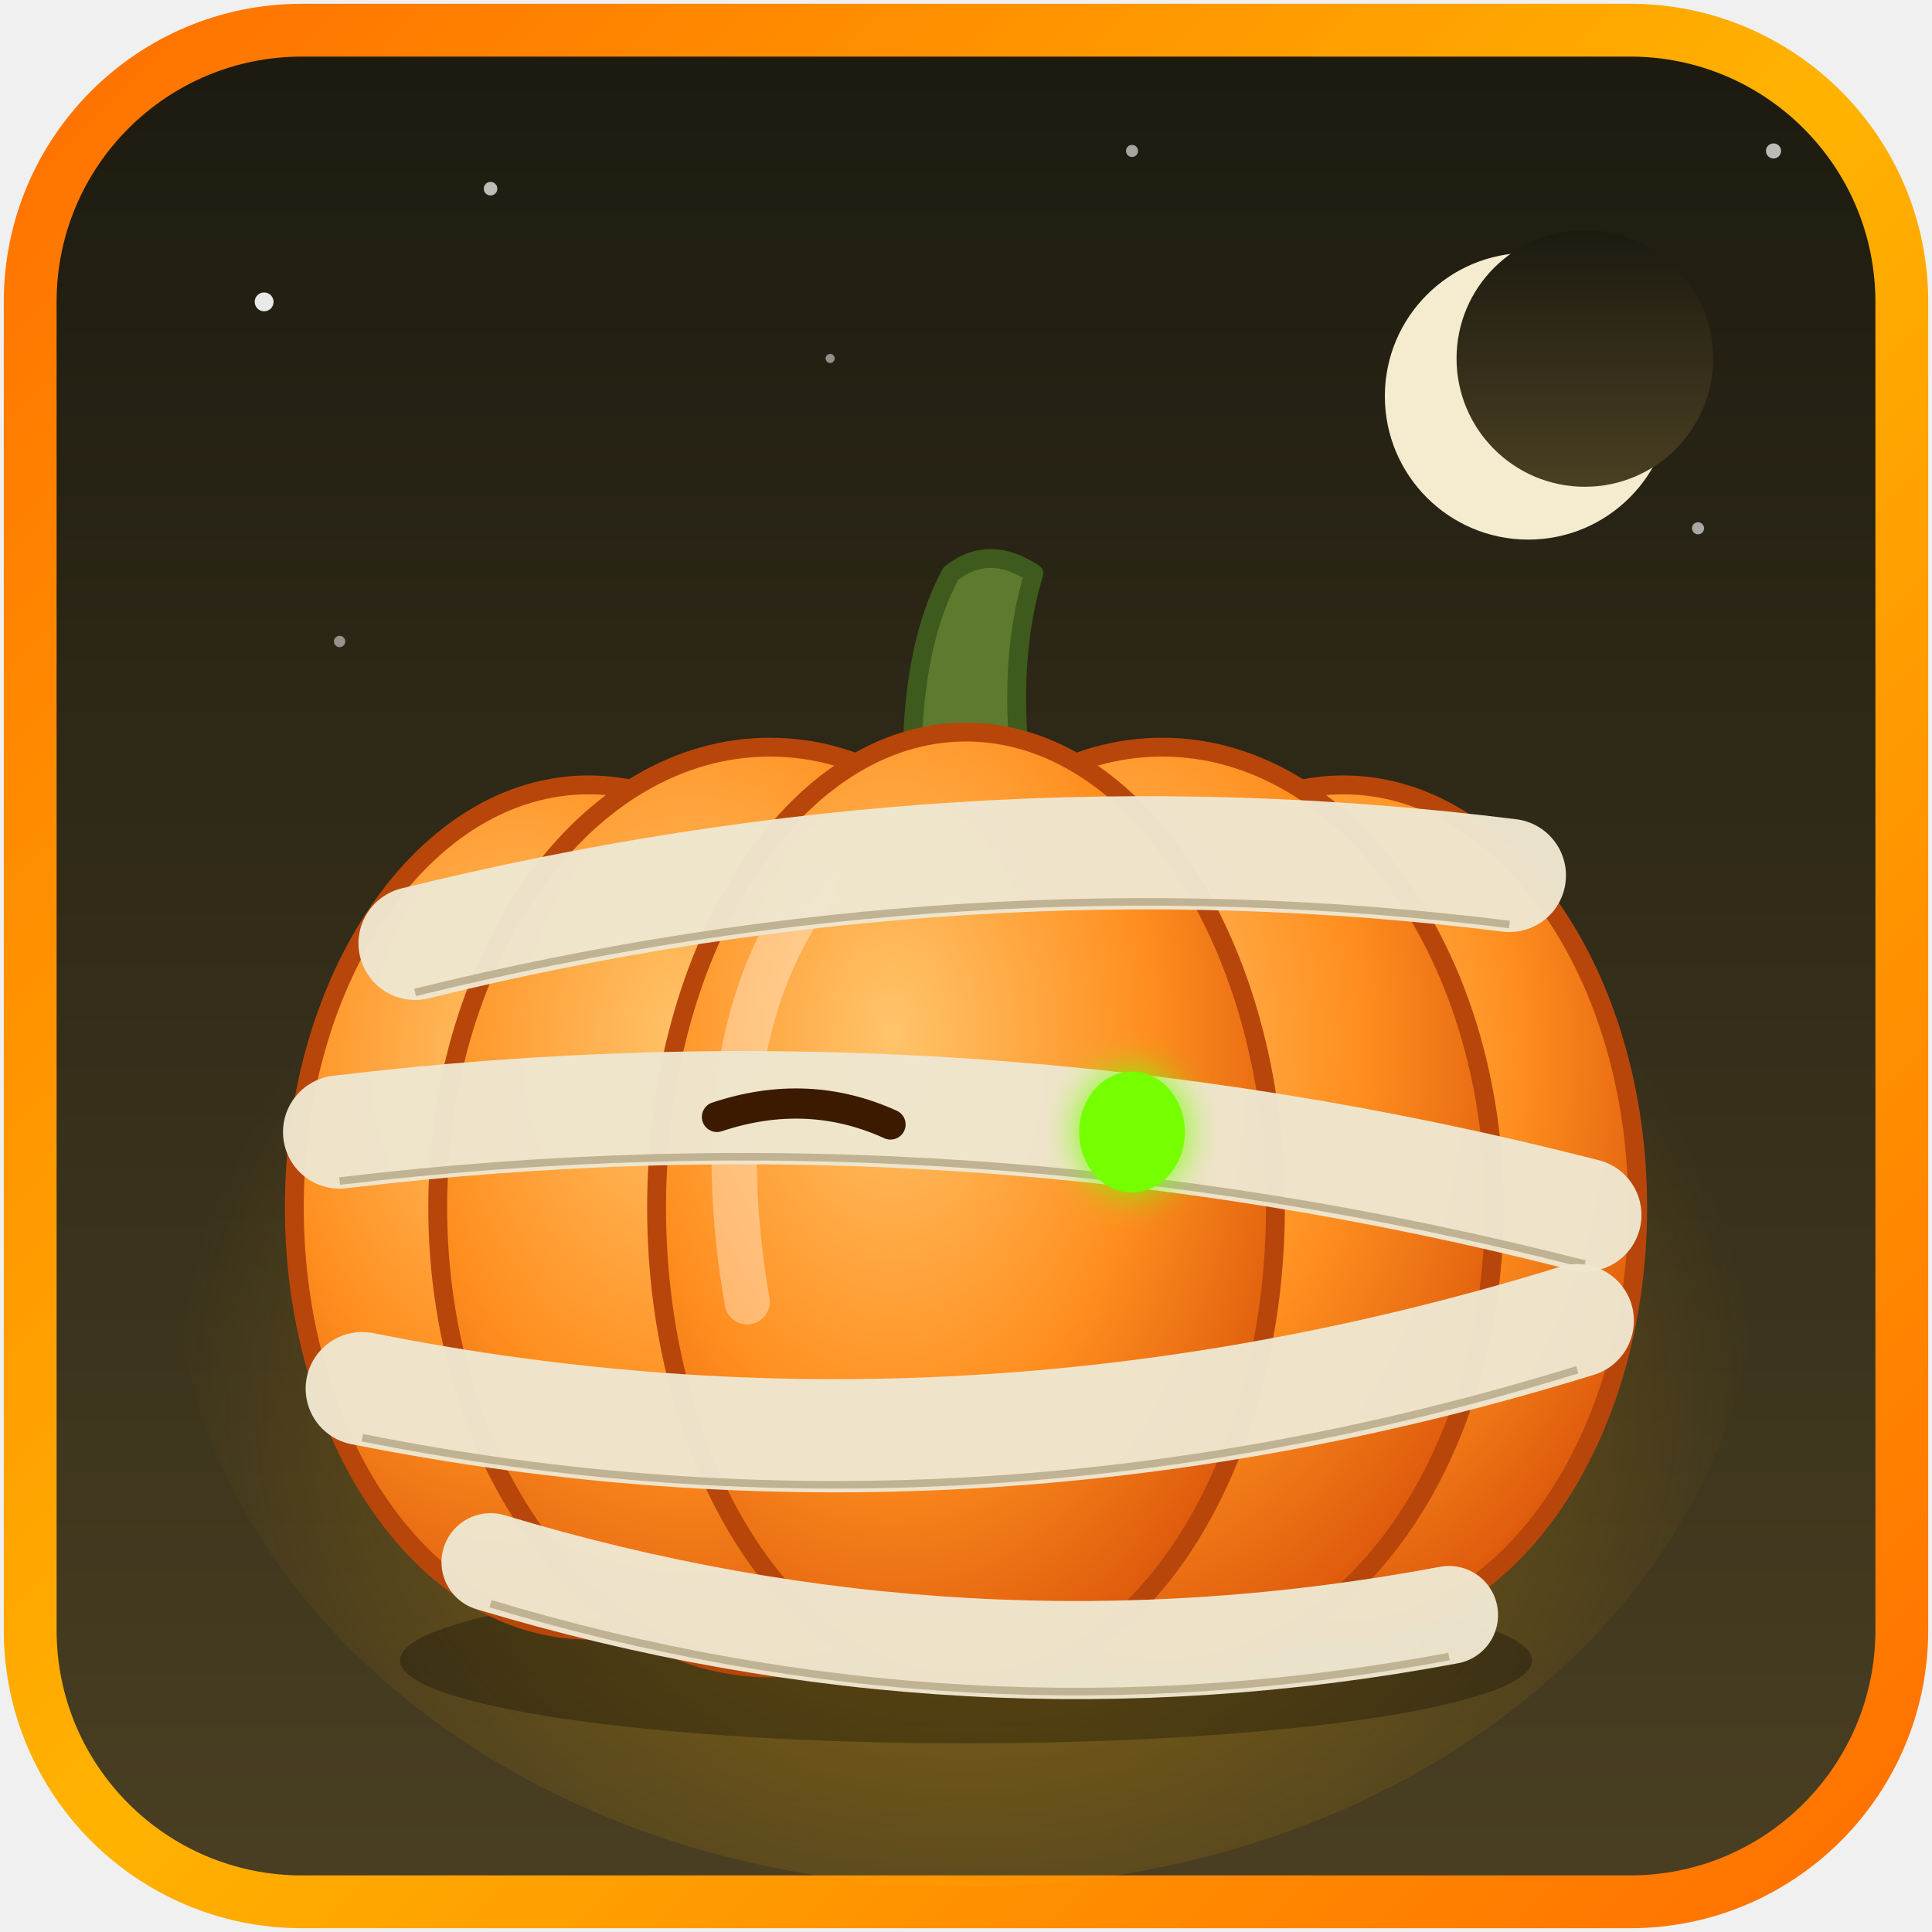
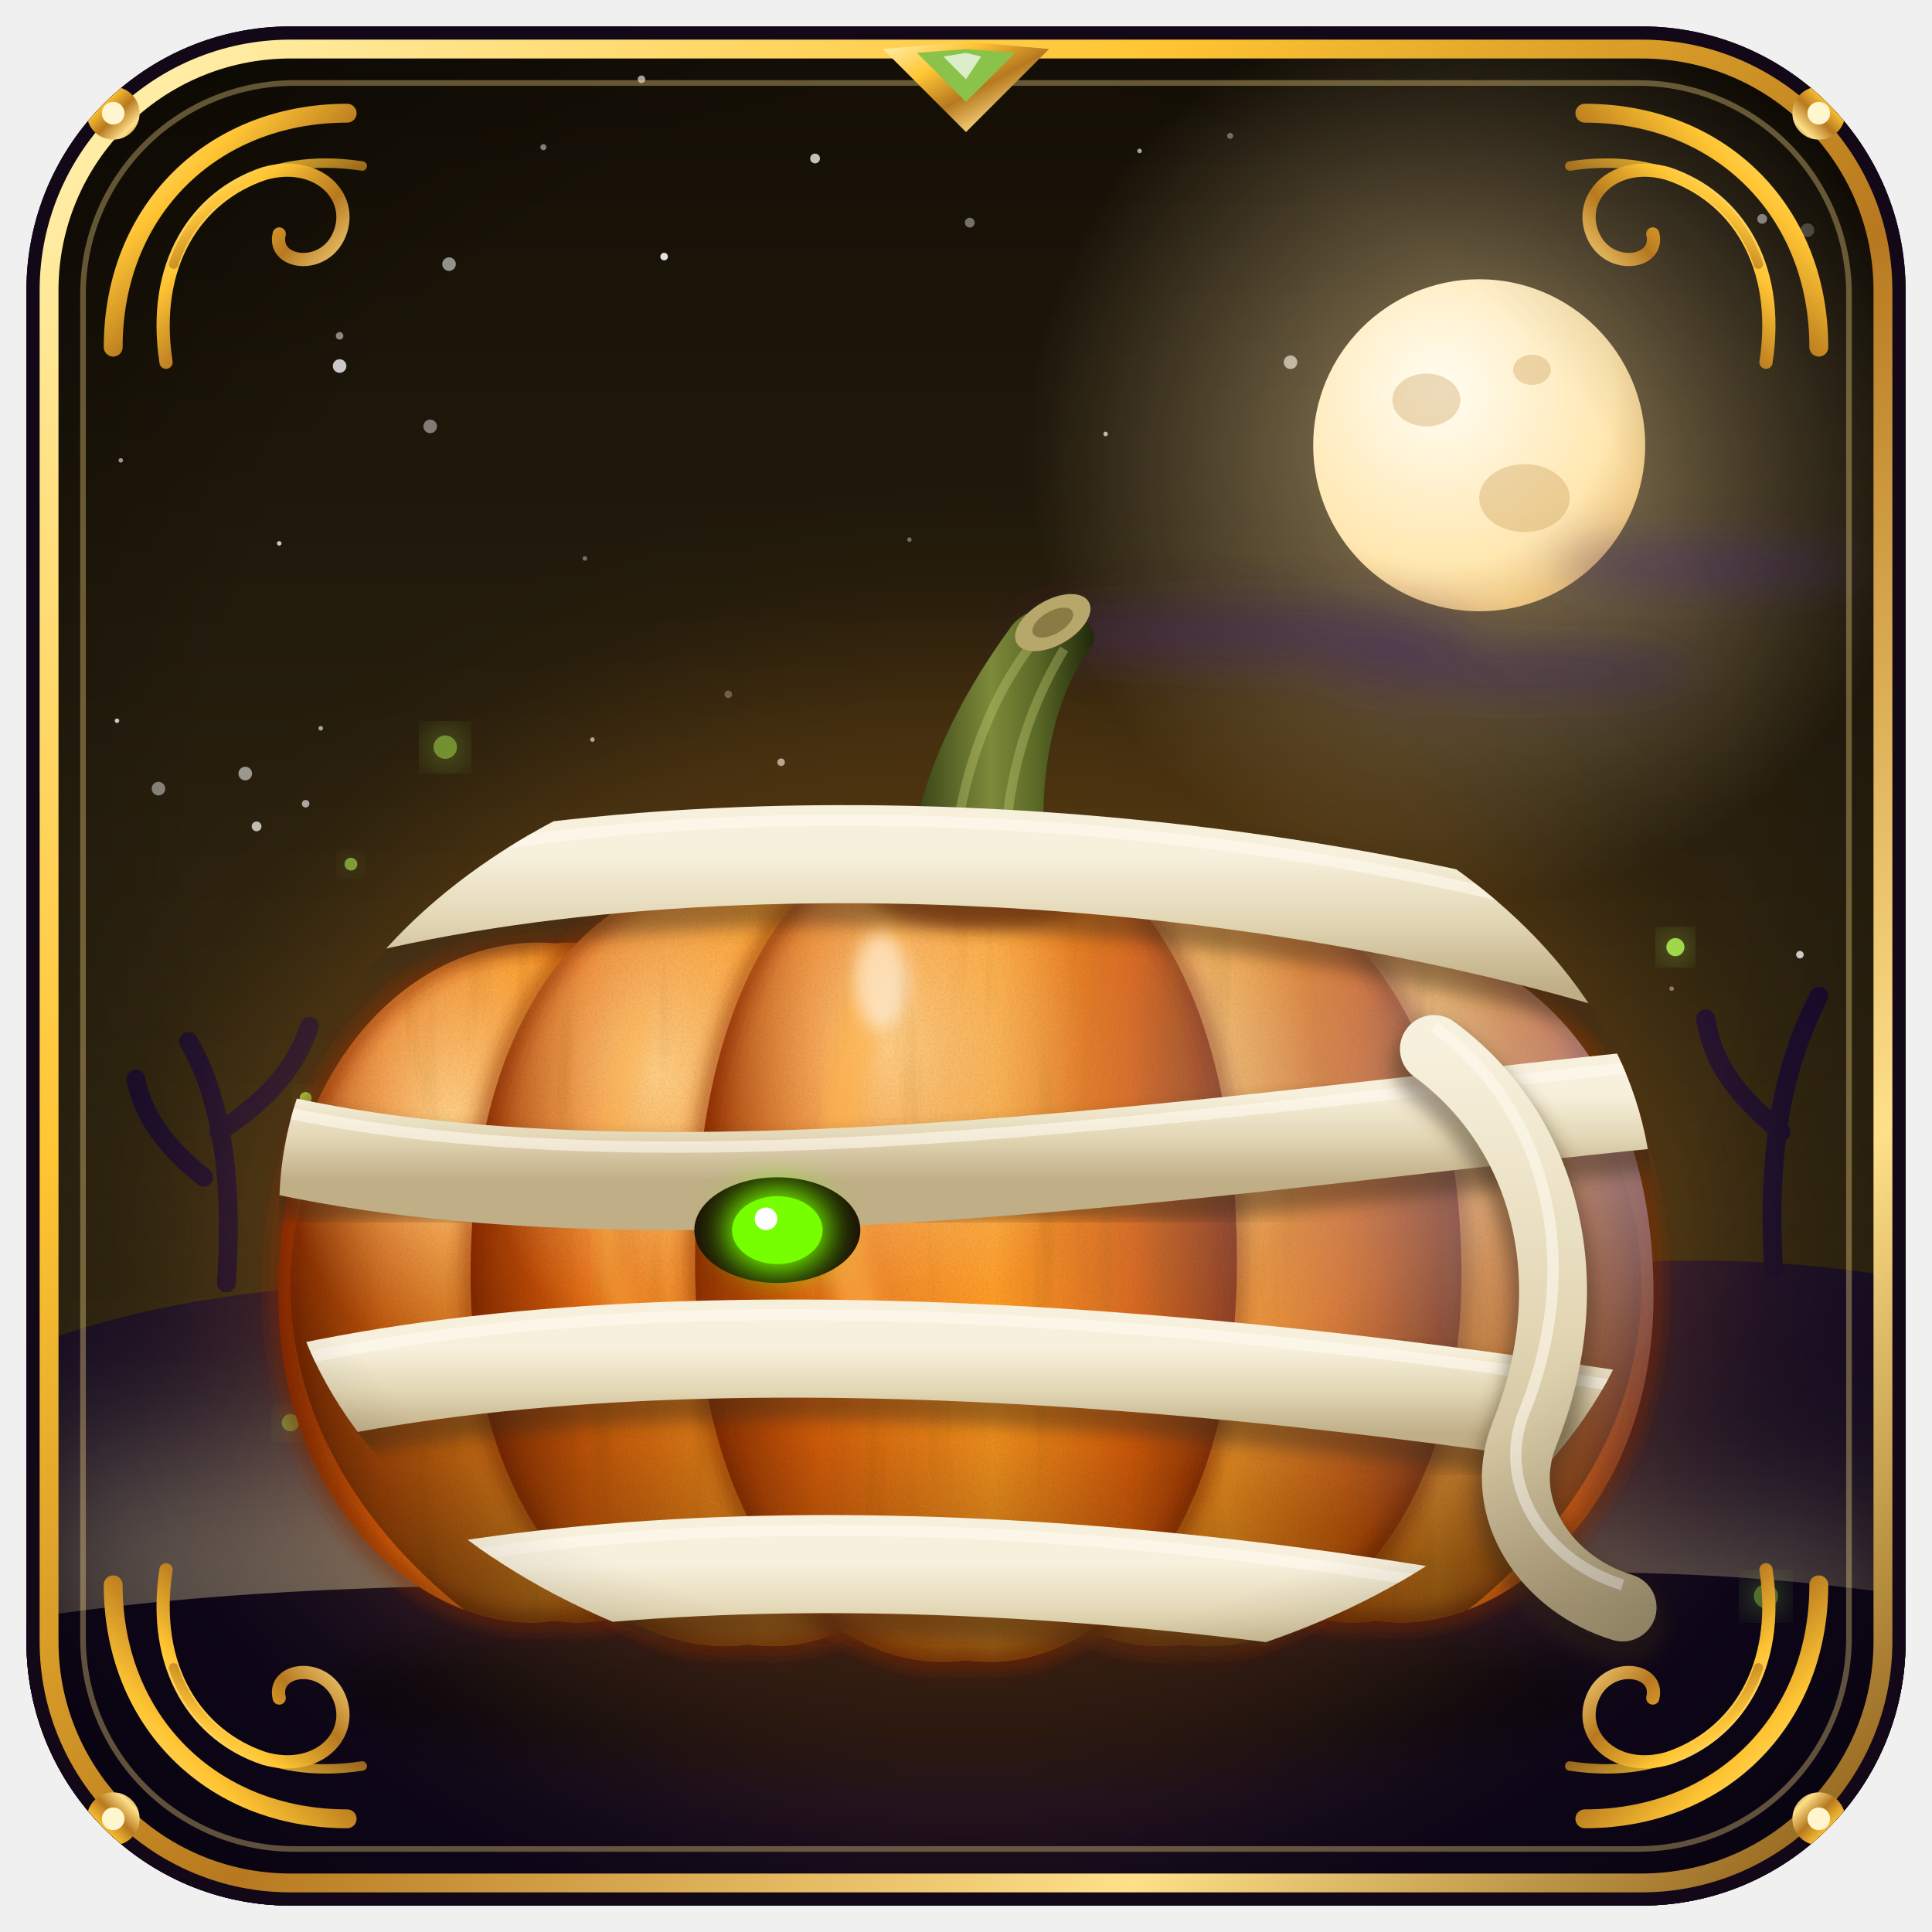
<svg xmlns="http://www.w3.org/2000/svg" viewBox="0 0 512 512" width="512" height="512">
  <defs>
-     <filter id="glow" x="-30%" y="-30%" width="160%" height="160%">
+     <filter id="soft" x="-30%" y="-30%" width="160%" height="160%">
+       <feGaussianBlur stdDeviation="6" />
+     </filter>
+     <filter id="soft2" x="-30%" y="-30%" width="160%" height="160%">
+       <feGaussianBlur stdDeviation="2.2" />
+     </filter>
+     <filter id="big" x="-50%" y="-50%" width="200%" height="200%">
+       <feGaussianBlur stdDeviation="22" />
+     </filter>
+     <filter id="glow" x="-60%" y="-60%" width="220%" height="220%">
      <feGaussianBlur stdDeviation="5" result="b" />
      <feMerge>
        <feMergeNode in="b" />
+         <feMergeNode in="b" />
        <feMergeNode in="SourceGraphic" />
      </feMerge>
    </filter>
-   </defs>
-   <defs>
-     <linearGradient id="fbg" x1="0" y1="0" x2="0" y2="1">
-       <stop offset="0" stop-color="#1c1a10" />
-       <stop offset="1" stop-color="#4a3f22" />
+     <filter id="grain" x="0" y="0" width="100%" height="100%">
+       <feTurbulence type="fractalNoise" baseFrequency="1.6" numOctaves="2" seed="4" result="n" />
+       <feColorMatrix in="n" values="0 0 0 0 0  0 0 0 0 0  0 0 0 0 0  0 0 0 .5 -.18" result="a" />
+       <feComposite in="a" in2="SourceGraphic" operator="in" />
+     </filter>
+     <filter id="pskin" x="0" y="0" width="100%" height="100%">
+       <feTurbulence type="turbulence" baseFrequency=".11 .010" numOctaves="3" seed="11" result="n" />
+       <feColorMatrix in="n" values="0 0 0 0 .35  0 0 0 0 .12  0 0 0 0 0  0 0 0 .9 -.35" result="a" />
+       <feComposite in="a" in2="SourceGraphic" operator="in" />
+     </filter>
+     <linearGradient id="gold" x1="0" y1="0" x2="1" y2="1">
+       <stop offset="0" stop-color="#fff2b3" />
+       <stop offset=".3" stop-color="#ffc533" />
+       <stop offset=".55" stop-color="#b7791f" />
+       <stop offset=".8" stop-color="#ffe08a" />
+       <stop offset="1" stop-color="#8a5a12" />
    </linearGradient>
-     <linearGradient id="ffr" x1="0" y1="0" x2="1" y2="1">
-       <stop offset="0" stop-color="#ff6f00" />
-       <stop offset=".5" stop-color="#ffb300" />
-       <stop offset="1" stop-color="#ff6f00" />
-     </linearGradient>
-     <radialGradient id="fgl" cx=".5" cy=".62" r=".5">
-       <stop offset="0" stop-color="#ffb300" stop-opacity=".45" />
-       <stop offset="1" stop-color="#ffb300" stop-opacity="0" />
+     <radialGradient id="vign" cx=".5" cy=".45" r=".75">
+       <stop offset=".55" stop-color="#000" stop-opacity="0" />
+       <stop offset="1" stop-color="#000" stop-opacity=".65" />
    </radialGradient>
  </defs>
-   <rect x="8" y="8" width="496" height="496" rx="72" fill="url(#fbg)" stroke="url(#ffr)" stroke-width="14" />
-   <circle cx="70" cy="80" r="2.5" fill="#fff" opacity="0.9" />
-   <circle cx="130" cy="50" r="1.8" fill="#fff" opacity="0.7" />
-   <circle cx="400" cy="70" r="2.2" fill="#fff" opacity="0.8" />
-   <circle cx="450" cy="140" r="1.6" fill="#fff" opacity="0.6" />
-   <circle cx="90" cy="170" r="1.5" fill="#fff" opacity="0.5" />
-   <circle cx="300" cy="40" r="1.6" fill="#fff" opacity="0.6" />
-   <circle cx="220" cy="95" r="1.2" fill="#fff" opacity="0.5" />
-   <circle cx="470" cy="40" r="2" fill="#fff" opacity="0.7" />
-   <circle cx="405" cy="105" r="38" fill="#fff6d8" opacity=".95" />
-   <circle cx="420" cy="95" r="34" fill="url(#fbg)" />
-   <ellipse cx="256" cy="330" rx="210" ry="170" fill="url(#fgl)" />
-   <ellipse cx="256" cy="440" rx="150" ry="22" fill="#000" opacity=".28" />
-   <path d="M242 214 q -2 -40 10 -62 q 10 -8 22 0 q -8 26 -2 62 z" fill="#5d7a2e" stroke="#3e5a1c" stroke-width="5" stroke-linejoin="round" />
-   <defs>
-     <radialGradient id="fp" cx=".38" cy=".32" r=".75">
-       <stop offset="0" stop-color="#ffc46b" />
-       <stop offset=".55" stop-color="#ff8f1f" />
-       <stop offset="1" stop-color="#d9530a" />
-     </radialGradient>
-   </defs>
-   <ellipse cx="156.0" cy="320" rx="78.0" ry="112" fill="url(#fp)" stroke="#b8460a" stroke-width="5" />
-   <ellipse cx="356.0" cy="320" rx="78.0" ry="112" fill="url(#fp)" stroke="#b8460a" stroke-width="5" />
-   <ellipse cx="204.0" cy="320" rx="88.0" ry="122" fill="url(#fp)" stroke="#b8460a" stroke-width="5" />
-   <ellipse cx="308.0" cy="320" rx="88.0" ry="122" fill="url(#fp)" stroke="#b8460a" stroke-width="5" />
-   <ellipse cx="256.0" cy="320" rx="82.0" ry="126" fill="url(#fp)" stroke="#b8460a" stroke-width="5" />
-   <path d="M216 235 q -30 40 -18 110" stroke="#fff" stroke-opacity=".35" stroke-width="12" fill="none" stroke-linecap="round" />
-   <path d="M110 250 Q256 214 400 232" stroke="#efe6cf" stroke-width="30" fill="none" stroke-linecap="round" opacity=".97" />
-   <path d="M110 250 Q256 214 400 232" stroke="#bfb393" stroke-width="2" fill="none" transform="translate(0 13.0)" />
-   <path d="M90 300 Q256 280 420 322" stroke="#efe6cf" stroke-width="30" fill="none" stroke-linecap="round" opacity=".97" />
-   <path d="M90 300 Q256 280 420 322" stroke="#bfb393" stroke-width="2" fill="none" transform="translate(0 13.0)" />
-   <path d="M96 368 Q256 400 418 350" stroke="#efe6cf" stroke-width="30" fill="none" stroke-linecap="round" opacity=".97" />
-   <path d="M96 368 Q256 400 418 350" stroke="#bfb393" stroke-width="2" fill="none" transform="translate(0 13.0)" />
-   <path d="M130 414 Q256 452 384 428" stroke="#efe6cf" stroke-width="26" fill="none" stroke-linecap="round" opacity=".97" />
-   <path d="M130 414 Q256 452 384 428" stroke="#bfb393" stroke-width="2" fill="none" transform="translate(0 11.0)" />
-   <g filter="url(#glow)">
-     <ellipse cx="300" cy="300" rx="14" ry="16" fill="#76ff03" />
+   <clipPath id="tile">
+     <rect x="7" y="7" width="498" height="498" rx="70" />
+   </clipPath>
+   <g clip-path="url(#tile)">
+     <defs>
+       <linearGradient id="sky" x1="0" y1="0" x2="0" y2="1">
+         <stop offset="0" stop-color="#120d05" />
+         <stop offset=".55" stop-color="#2e2410" />
+         <stop offset="1" stop-color="#4a3a1a" />
+       </linearGradient>
+       <radialGradient id="moonhalo" cx=".5" cy=".5" r=".5">
+         <stop offset="0" stop-color="#fff4d6" stop-opacity=".85" />
+         <stop offset=".35" stop-color="#ffe3a8" stop-opacity=".35" />
+         <stop offset="1" stop-color="#ffe3a8" stop-opacity="0" />
+       </radialGradient>
+       <radialGradient id="moonb" cx=".38" cy=".34" r=".75">
+         <stop offset="0" stop-color="#fffdf2" />
+         <stop offset=".7" stop-color="#ffe7b0" />
+         <stop offset="1" stop-color="#e6b96e" />
+       </radialGradient>
+     </defs>
+     <rect width="512" height="512" fill="url(#sky)" />
+     <circle cx="340" cy="238" r="1.8" fill="#fff" opacity="0.33" />
+     <circle cx="114" cy="113" r="1.8" fill="#fff" opacity="0.44" />
+     <circle cx="90" cy="89" r="1" fill="#fff" opacity="0.52" />
+     <circle cx="477" cy="253" r="1" fill="#fff" opacity="0.83" />
+     <circle cx="31" cy="191" r="0.6" fill="#fff" opacity="0.85" />
+     <circle cx="74" cy="144" r="0.6" fill="#fff" opacity="0.77" />
+     <circle cx="216" cy="42" r="1.3" fill="#fff" opacity="0.74" />
+     <circle cx="207" cy="202" r="1" fill="#fff" opacity="0.62" />
+     <circle cx="257" cy="59" r="1.3" fill="#fff" opacity="0.40" />
+     <circle cx="277" cy="223" r="0.8" fill="#fff" opacity="0.50" />
+     <circle cx="85" cy="193" r="0.6" fill="#fff" opacity="0.61" />
+     <circle cx="236" cy="288" r="1.3" fill="#fff" opacity="0.64" />
+     <circle cx="266" cy="250" r="1.3" fill="#fff" opacity="0.49" />
+     <circle cx="443" cy="262" r="0.6" fill="#fff" opacity="0.41" />
+     <circle cx="32" cy="122" r="0.6" fill="#fff" opacity="0.69" />
+     <circle cx="328" cy="282" r="1.3" fill="#fff" opacity="0.43" />
+     <circle cx="210" cy="224" r="1.3" fill="#fff" opacity="0.54" />
+     <circle cx="166" cy="233" r="0.6" fill="#fff" opacity="0.39" />
+     <circle cx="344" cy="229" r="0.6" fill="#fff" opacity="0.55" />
+     <circle cx="241" cy="143" r="0.6" fill="#fff" opacity="0.36" />
+     <circle cx="326" cy="36" r="0.8" fill="#fff" opacity="0.36" />
+     <circle cx="155" cy="148" r="0.6" fill="#fff" opacity="0.38" />
+     <circle cx="242" cy="299" r="0.6" fill="#fff" opacity="0.53" />
+     <circle cx="467" cy="58" r="1.3" fill="#fff" opacity="0.65" />
+     <circle cx="157" cy="196" r="0.6" fill="#fff" opacity="0.62" />
+     <circle cx="298" cy="288" r="0.8" fill="#fff" opacity="0.42" />
+     <circle cx="170" cy="21" r="1" fill="#fff" opacity="0.67" />
+     <circle cx="119" cy="70" r="1.8" fill="#fff" opacity="0.55" />
+     <circle cx="257" cy="297" r="1.8" fill="#fff" opacity="0.77" />
+     <circle cx="285" cy="219" r="1" fill="#fff" opacity="0.67" />
+     <circle cx="342" cy="96" r="1.8" fill="#fff" opacity="0.62" />
+     <circle cx="410" cy="282" r="0.8" fill="#fff" opacity="0.35" />
+     <circle cx="236" cy="280" r="1.8" fill="#fff" opacity="0.63" />
+     <circle cx="68" cy="219" r="1.3" fill="#fff" opacity="0.70" />
+     <circle cx="176" cy="68" r="1" fill="#fff" opacity="0.88" />
+     <circle cx="65" cy="205" r="1.8" fill="#fff" opacity="0.54" />
+     <circle cx="311" cy="263" r="0.6" fill="#fff" opacity="0.46" />
+     <circle cx="193" cy="184" r="1" fill="#fff" opacity="0.28" />
+     <circle cx="144" cy="39" r="0.8" fill="#fff" opacity="0.50" />
+     <circle cx="479" cy="61" r="1.8" fill="#fff" opacity="0.32" />
+     <circle cx="302" cy="40" r="0.6" fill="#fff" opacity="0.63" />
+     <circle cx="42" cy="209" r="1.8" fill="#fff" opacity="0.46" />
+     <circle cx="276" cy="170" r="0.6" fill="#fff" opacity="0.43" />
+     <circle cx="90" cy="97" r="1.8" fill="#fff" opacity="0.80" />
+     <circle cx="81" cy="213" r="1" fill="#fff" opacity="0.61" />
+     <circle cx="293" cy="115" r="0.6" fill="#fff" opacity="0.69" />
+     <circle cx="392" cy="118" r="120" fill="url(#moonhalo)" />
+     <circle cx="392" cy="118" r="44" fill="url(#moonb)" />
+     <g opacity=".35" fill="#c99a52">
+       <ellipse cx="378" cy="106" rx="9" ry="7" />
+       <ellipse cx="404" cy="132" rx="12" ry="9" />
+       <ellipse cx="406" cy="98" rx="5" ry="4" />
+     </g>
+     <g filter="url(#soft)" opacity=".5">
+       <ellipse cx="330" cy="168" rx="60" ry="8" fill="#3b2366" />
+       <ellipse cx="452" cy="150" rx="40" ry="6" fill="#4a2d73" />
+       <ellipse cx="400" cy="178" rx="50" ry="6" fill="#3b2366" />
+     </g>
+     <path d="M0 360 C 70 330 140 345 200 335 C 270 322 330 350 400 338 C 450 330 490 336 512 340 L 512 512 L 0 512 Z" fill="#1a0c2e" opacity=".85" />
+     <path d="M60 340 C 62 310 58 290 50 276 M58 300 C 70 292 78 284 82 272 M54 312 C 44 304 38 296 36 286" stroke="#1a0c2e" stroke-width="5" fill="none" stroke-linecap="round" />
+     <path d="M470 336 C 468 300 474 280 482 264 M472 300 C 460 290 454 282 452 270" stroke="#1a0c2e" stroke-width="5" fill="none" stroke-linecap="round" />
+     <g filter="url(#big)" opacity=".55">
+       <ellipse cx="120" cy="420" rx="200" ry="34" fill="#e6d6a8" />
+       <ellipse cx="420" cy="440" rx="200" ry="30" fill="#e6d6a8" />
+     </g>
+     <path d="M0 430 C 120 410 260 428 380 418 C 440 414 490 420 512 424 L 512 512 L 0 512 Z" fill="#120822" />
+     <circle cx="151" cy="270" r="3.1" fill="#b2ff59" filter="url(#glow)" opacity="0.60" />
+     <circle cx="232" cy="259" r="2.5" fill="#b2ff59" filter="url(#glow)" opacity="0.86" />
+     <circle cx="93" cy="229" r="1.7" fill="#b2ff59" filter="url(#glow)" opacity="0.56" />
+     <circle cx="264" cy="307" r="3.1" fill="#b2ff59" filter="url(#glow)" opacity="0.70" />
+     <circle cx="266" cy="187" r="2.0" fill="#b2ff59" filter="url(#glow)" opacity="0.64" />
+     <circle cx="145" cy="385" r="2.3" fill="#b2ff59" filter="url(#glow)" opacity="0.56" />
+     <circle cx="270" cy="221" r="1.9" fill="#b2ff59" filter="url(#glow)" opacity="0.77" />
+     <circle cx="77" cy="377" r="2.3" fill="#b2ff59" filter="url(#glow)" opacity="0.53" />
+     <circle cx="330" cy="430" r="2.8" fill="#b2ff59" filter="url(#glow)" opacity="0.88" />
+     <circle cx="444" cy="251" r="2.4" fill="#b2ff59" filter="url(#glow)" opacity="0.83" />
+     <circle cx="211" cy="431" r="2.3" fill="#b2ff59" filter="url(#glow)" opacity="0.51" />
+     <circle cx="81" cy="291" r="1.6" fill="#b2ff59" filter="url(#glow)" opacity="0.77" />
+     <circle cx="468" cy="423" r="3.2" fill="#b2ff59" filter="url(#glow)" opacity="0.61" />
+     <circle cx="118" cy="198" r="3.1" fill="#b2ff59" filter="url(#glow)" opacity="0.51" />
+     <ellipse cx="256" cy="448" rx="166" ry="22" fill="#000" opacity=".55" filter="url(#soft)" />
+     <ellipse cx="256" cy="330" rx="198" ry="154" fill="#ff9a1f" opacity=".18" filter="url(#big)" />
+     <defs>
+       <linearGradient id="muL" x1="0" y1="0" x2="1" y2="0">
+         <stop offset="0" stop-color="#8a2c00" />
+         <stop offset=".22" stop-color="#e0620a" />
+         <stop offset=".55" stop-color="#ff9a1f" />
+         <stop offset=".8" stop-color="#e0620a" />
+         <stop offset="1" stop-color="#8a2c00" />
+       </linearGradient>
+       <radialGradient id="muH" cx=".36" cy=".26" r=".6">
+         <stop offset="0" stop-color="#ffd28a" stop-opacity=".95" />
+         <stop offset=".6" stop-color="#ffd28a" stop-opacity="0" />
+       </radialGradient>
+       <radialGradient id="muD" cx=".5" cy=".1" r=".9">
+         <stop offset=".55" stop-color="#000" stop-opacity="0" />
+         <stop offset="1" stop-color="#000" stop-opacity=".55" />
+       </radialGradient>
+       <radialGradient id="muR" cx="1" cy=".35" r=".55">
+         <stop offset="0" stop-color="#9fc4ff" stop-opacity=".5" />
+         <stop offset="1" stop-color="#9fc4ff" stop-opacity="0" />
+       </radialGradient>
+       <clipPath id="muC">
+         <path d="M147.2 250.0 C 181.8 247.0 200.6 278.7 200.6 343.3 C 200.6 400.8 179.8 434.5 147.2 429.5 C 114.6 434.5 73.8 400.8 73.8 343.3 C 73.8 278.7 112.6 247.0 147.2 250.0 Z" />
+         <path d="M364.8 250.0 C 399.4 247.0 438.2 278.7 438.2 343.3 C 438.2 400.8 397.4 434.5 364.8 429.5 C 332.2 434.5 311.4 400.8 311.4 343.3 C 311.4 278.7 330.2 247.0 364.8 250.0 Z" />
+         <path d="M198.4 232.0 C 236.4 229.0 264.1 264.6 264.1 338.0 C 264.1 403.2 234.3 440.8 198.4 435.8 C 162.5 440.8 124.7 403.2 124.7 338.0 C 124.7 264.6 160.4 229.0 198.4 232.0 Z" />
+         <path d="M313.6 232.0 C 351.6 229.0 387.3 264.6 387.3 338.0 C 387.3 403.2 349.5 440.8 313.6 435.8 C 277.7 440.8 247.9 403.2 247.9 338.0 C 247.9 264.6 275.6 229.0 313.6 232.0 Z" />
+         <path d="M256.0 220.0 C 295.2 217.0 327.8 255.2 327.8 334.4 C 327.8 404.8 293.0 445.0 256.0 440.0 C 219.0 445.0 184.2 404.8 184.2 334.4 C 184.2 255.2 216.8 217.0 256.0 220.0 Z" />
+       </clipPath>
+     </defs>
+     <path d="M147.2 250.0 C 181.8 247.0 200.6 278.7 200.6 343.3 C 200.6 400.8 179.8 434.5 147.2 429.5 C 114.6 434.5 73.8 400.8 73.8 343.3 C 73.8 278.7 112.6 247.0 147.2 250.0 Z" fill="url(#muL)" />
+     <path d="M147.2 250.0 C 181.8 247.0 200.6 278.7 200.6 343.3 C 200.6 400.8 179.8 434.5 147.2 429.5 C 114.6 434.5 73.8 400.8 73.8 343.3 C 73.8 278.7 112.6 247.0 147.2 250.0 Z" fill="url(#muH)" />
+     <path d="M147.2 250.0 C 181.8 247.0 200.6 278.7 200.6 343.3 C 200.6 400.8 179.8 434.5 147.2 429.5 C 114.6 434.5 73.8 400.8 73.8 343.3 C 73.8 278.7 112.6 247.0 147.2 250.0 Z" fill="none" stroke="#8a2c00" stroke-width="5" stroke-opacity=".55" filter="url(#soft2)" />
+     <path d="M364.8 250.0 C 399.4 247.0 438.2 278.7 438.2 343.3 C 438.2 400.8 397.4 434.5 364.8 429.5 C 332.2 434.5 311.4 400.8 311.4 343.3 C 311.4 278.7 330.2 247.0 364.8 250.0 Z" fill="url(#muL)" />
+     <path d="M364.8 250.0 C 399.4 247.0 438.2 278.7 438.2 343.3 C 438.2 400.8 397.4 434.5 364.8 429.5 C 332.2 434.5 311.4 400.8 311.4 343.3 C 311.4 278.7 330.2 247.0 364.8 250.0 Z" fill="url(#muH)" />
+     <path d="M364.8 250.0 C 399.4 247.0 438.2 278.7 438.2 343.3 C 438.2 400.8 397.4 434.5 364.8 429.5 C 332.2 434.5 311.4 400.8 311.4 343.3 C 311.4 278.7 330.2 247.0 364.8 250.0 Z" fill="none" stroke="#8a2c00" stroke-width="5" stroke-opacity=".55" filter="url(#soft2)" />
+     <path d="M198.4 232.0 C 236.4 229.0 264.1 264.6 264.1 338.0 C 264.1 403.2 234.3 440.8 198.4 435.8 C 162.5 440.8 124.7 403.2 124.7 338.0 C 124.7 264.6 160.4 229.0 198.4 232.0 Z" fill="url(#muL)" />
+     <path d="M198.4 232.0 C 236.4 229.0 264.1 264.6 264.1 338.0 C 264.1 403.2 234.3 440.8 198.4 435.8 C 162.5 440.8 124.7 403.2 124.7 338.0 C 124.7 264.6 160.4 229.0 198.4 232.0 Z" fill="url(#muH)" />
+     <path d="M198.4 232.0 C 236.4 229.0 264.1 264.6 264.1 338.0 C 264.1 403.2 234.3 440.8 198.4 435.8 C 162.5 440.8 124.7 403.2 124.7 338.0 C 124.7 264.6 160.4 229.0 198.4 232.0 Z" fill="none" stroke="#8a2c00" stroke-width="5" stroke-opacity=".55" filter="url(#soft2)" />
+     <path d="M313.6 232.0 C 351.6 229.0 387.3 264.6 387.3 338.0 C 387.3 403.2 349.5 440.8 313.6 435.8 C 277.7 440.8 247.9 403.2 247.9 338.0 C 247.9 264.6 275.6 229.0 313.6 232.0 Z" fill="url(#muL)" />
+     <path d="M313.6 232.0 C 351.6 229.0 387.3 264.6 387.3 338.0 C 387.3 403.2 349.5 440.8 313.6 435.8 C 277.7 440.8 247.9 403.2 247.9 338.0 C 247.9 264.6 275.6 229.0 313.6 232.0 Z" fill="url(#muH)" />
+     <path d="M313.6 232.0 C 351.6 229.0 387.3 264.6 387.3 338.0 C 387.3 403.2 349.5 440.8 313.6 435.8 C 277.7 440.8 247.9 403.2 247.9 338.0 C 247.9 264.6 275.6 229.0 313.6 232.0 Z" fill="none" stroke="#8a2c00" stroke-width="5" stroke-opacity=".55" filter="url(#soft2)" />
+     <path d="M256.0 220.0 C 295.2 217.0 327.8 255.2 327.8 334.4 C 327.8 404.8 293.0 445.0 256.0 440.0 C 219.0 445.0 184.2 404.8 184.2 334.4 C 184.2 255.2 216.8 217.0 256.0 220.0 Z" fill="url(#muL)" />
+     <path d="M256.0 220.0 C 295.2 217.0 327.8 255.2 327.8 334.4 C 327.8 404.8 293.0 445.0 256.0 440.0 C 219.0 445.0 184.2 404.8 184.2 334.4 C 184.2 255.2 216.8 217.0 256.0 220.0 Z" fill="url(#muH)" />
+     <path d="M256.0 220.0 C 295.2 217.0 327.8 255.2 327.8 334.4 C 327.8 404.8 293.0 445.0 256.0 440.0 C 219.0 445.0 184.2 404.8 184.2 334.4 C 184.2 255.2 216.8 217.0 256.0 220.0 Z" fill="none" stroke="#8a2c00" stroke-width="5" stroke-opacity=".55" filter="url(#soft2)" />
+     <g clip-path="url(#muC)">
+       <rect x="-64" y="200" width="640" height="260" fill="#000" filter="url(#pskin)" opacity=".45" />
+       <rect x="-64" y="200" width="640" height="260" fill="#000" filter="url(#grain)" opacity=".22" />
+       <ellipse cx="256" cy="341" rx="179" ry="128" fill="url(#muD)" />
+       <rect x="66" y="220" width="380" height="220" fill="url(#muR)" />
+     </g>
+     <path d="M236.8 246.0 C 217.6 290.0 217.6 330.0 233.6 360.0" stroke="#ffb347" stroke-width="11" stroke-opacity=".55" fill="none" stroke-linecap="round" filter="url(#soft2)" />
+     <path d="M169.6 270.0 C 156.8 310.0 156.8 330.0 166.4 350.0" stroke="#ffb347" stroke-width="7" stroke-opacity=".35" fill="none" stroke-linecap="round" filter="url(#soft2)" />
+     <ellipse cx="233.6" cy="260.0" rx="7" ry="13" fill="#fff" opacity=".55" filter="url(#soft2)" />
+     <defs>
+       <linearGradient id="muS" x1="0" y1="0" x2="1" y2="0">
+         <stop offset="0" stop-color="#2f3a12" />
+         <stop offset=".45" stop-color="#7d8a3a" />
+         <stop offset=".7" stop-color="#5a6826" />
+         <stop offset="1" stop-color="#1f280a" />
+       </linearGradient>
+     </defs>
+     <ellipse cx="260" cy="236.0" rx="30" ry="10" fill="#8a2c00" opacity=".7" filter="url(#soft2)" />
+     <path d="M240 236.0 C 242 210.0 252 188.0 268 166.0 C 274 158.0 290 160.0 290 170.0 C 278 186.0 274 210.0 278 236.0 C 266 242.0 252 242.0 240 236.0 Z" fill="url(#muS)" />
+     <path d="M252 232.0 C 254 210.0 260 188.0 274 170.0 M266 234.0 C 266 212.0 270 192.0 282 172.0" stroke="#c9d27a" stroke-opacity=".35" stroke-width="2.5" fill="none" />
+     <ellipse cx="279" cy="165.0" rx="11" ry="6" fill="#b8a76a" transform="rotate(-30 279 165.0)" />
+     <ellipse cx="279" cy="165.0" rx="6" ry="3" fill="#8a7a44" transform="rotate(-30 279 165.0)" />
+     <defs>
+       <linearGradient id="bnd" x1="0" y1="0" x2="0" y2="1">
+         <stop offset="0" stop-color="#f7f0dc" />
+         <stop offset="0.5" stop-color="#e2d6b4" />
+         <stop offset="1" stop-color="#bfae86" />
+       </linearGradient>
+     </defs>
+     <defs>
+       <clipPath id="mc">
+         <ellipse cx="256" cy="320" rx="182" ry="128" />
+       </clipPath>
+     </defs>
+     <g clip-path="url(#mc)">
+       <path d="M60 250 C 160 214 330 220 452 262" stroke="#3a2a14" stroke-width="30" fill="none" stroke-linecap="round" opacity=".45" filter="url(#soft2)" transform="translate(0 4)" />
+       <path d="M60 250 C 160 214 330 220 452 262" stroke="url(#bnd)" stroke-width="26" fill="none" stroke-linecap="round" />
+       <path d="M60 250 C 160 214 330 220 452 262" stroke="#fffaf0" stroke-width="3" fill="none" opacity=".6" transform="translate(0 -9)" />
+       <path d="M60 300 C 170 330 340 300 452 290" stroke="#3a2a14" stroke-width="30" fill="none" stroke-linecap="round" opacity=".45" filter="url(#soft2)" transform="translate(0 4)" />
+       <path d="M60 300 C 170 330 340 300 452 290" stroke="url(#bnd)" stroke-width="26" fill="none" stroke-linecap="round" />
+       <path d="M60 300 C 170 330 340 300 452 290" stroke="#fffaf0" stroke-width="3" fill="none" opacity=".6" transform="translate(0 -9)" />
+       <path d="M60 374 C 170 344 330 360 452 380" stroke="#3a2a14" stroke-width="30" fill="none" stroke-linecap="round" opacity=".45" filter="url(#soft2)" transform="translate(0 4)" />
+       <path d="M60 374 C 170 344 330 360 452 380" stroke="url(#bnd)" stroke-width="26" fill="none" stroke-linecap="round" />
+       <path d="M60 374 C 170 344 330 360 452 380" stroke="#fffaf0" stroke-width="3" fill="none" opacity=".6" transform="translate(0 -9)" />
+       <path d="M80 430 C 190 402 330 416 440 440" stroke="#3a2a14" stroke-width="30" fill="none" stroke-linecap="round" opacity=".45" filter="url(#soft2)" transform="translate(0 4)" />
+       <path d="M80 430 C 190 402 330 416 440 440" stroke="url(#bnd)" stroke-width="26" fill="none" stroke-linecap="round" />
+       <path d="M80 430 C 190 402 330 416 440 440" stroke="#fffaf0" stroke-width="3" fill="none" opacity=".6" transform="translate(0 -9)" />
+     </g>
+     <path d="M380 278 C 410 300 420 340 404 380 C 396 400 410 420 430 426" stroke="#3a2a14" stroke-width="22" fill="none" stroke-linecap="round" opacity=".45" filter="url(#soft2)" transform="translate(0 4)" />
+     <path d="M380 278 C 410 300 420 340 404 380 C 396 400 410 420 430 426" stroke="url(#bnd)" stroke-width="18" fill="none" stroke-linecap="round" />
+     <path d="M380 278 C 410 300 420 340 404 380 C 396 400 410 420 430 426" stroke="#fffaf0" stroke-width="3" fill="none" opacity=".6" transform="translate(0 -6)" />
+     <ellipse cx="206" cy="326" rx="22" ry="14" fill="#1a1205" />
+     <ellipse cx="206" cy="326" rx="12" ry="9" fill="#76ff03" filter="url(#glow)" />
+     <circle cx="203" cy="323" r="3" fill="#fff" />
+     <rect x="7" y="7" width="498" height="498" rx="70" fill="url(#vign)" />
+     <rect x="7" y="7" width="498" height="498" rx="70" fill="none" stroke="#120818" stroke-width="12" />
+     <rect x="13" y="13" width="486" height="486" rx="64" fill="none" stroke="url(#gold)" stroke-width="5" />
+     <rect x="22" y="22" width="468" height="468" rx="56" fill="none" stroke="#ffe08a" stroke-opacity=".35" stroke-width="1.5" />
+     <g transform="">
+       <path d="M30 92 C 30 56 56 30 92 30" stroke="url(#gold)" stroke-width="5" fill="none" stroke-linecap="round" />
+       <path d="M44 96 C 40 70 52 52 70 46 C 84 42 94 52 90 62 C 86 72 72 70 74 62" stroke="url(#gold)" stroke-width="3.5" fill="none" stroke-linecap="round" />
+       <path d="M96 44 C 70 40 52 52 46 70" stroke="url(#gold)" stroke-width="2.5" fill="none" stroke-linecap="round" opacity=".8" />
+       <circle cx="30" cy="30" r="7" fill="url(#gold)" />
+       <circle cx="30" cy="30" r="3" fill="#fff6d0" />
+     </g>
+     <g transform="translate(512 0) scale(-1 1)">
+       <path d="M30 92 C 30 56 56 30 92 30" stroke="url(#gold)" stroke-width="5" fill="none" stroke-linecap="round" />
+       <path d="M44 96 C 40 70 52 52 70 46 C 84 42 94 52 90 62 C 86 72 72 70 74 62" stroke="url(#gold)" stroke-width="3.5" fill="none" stroke-linecap="round" />
+       <path d="M96 44 C 70 40 52 52 46 70" stroke="url(#gold)" stroke-width="2.5" fill="none" stroke-linecap="round" opacity=".8" />
+       <circle cx="30" cy="30" r="7" fill="url(#gold)" />
+       <circle cx="30" cy="30" r="3" fill="#fff6d0" />
+     </g>
+     <g transform="translate(0 512) scale(1 -1)">
+       <path d="M30 92 C 30 56 56 30 92 30" stroke="url(#gold)" stroke-width="5" fill="none" stroke-linecap="round" />
+       <path d="M44 96 C 40 70 52 52 70 46 C 84 42 94 52 90 62 C 86 72 72 70 74 62" stroke="url(#gold)" stroke-width="3.5" fill="none" stroke-linecap="round" />
+       <path d="M96 44 C 70 40 52 52 46 70" stroke="url(#gold)" stroke-width="2.5" fill="none" stroke-linecap="round" opacity=".8" />
+       <circle cx="30" cy="30" r="7" fill="url(#gold)" />
+       <circle cx="30" cy="30" r="3" fill="#fff6d0" />
+     </g>
+     <g transform="translate(512 512) scale(-1 -1)">
+       <path d="M30 92 C 30 56 56 30 92 30" stroke="url(#gold)" stroke-width="5" fill="none" stroke-linecap="round" />
+       <path d="M44 96 C 40 70 52 52 70 46 C 84 42 94 52 90 62 C 86 72 72 70 74 62" stroke="url(#gold)" stroke-width="3.5" fill="none" stroke-linecap="round" />
+       <path d="M96 44 C 70 40 52 52 46 70" stroke="url(#gold)" stroke-width="2.5" fill="none" stroke-linecap="round" opacity=".8" />
+       <circle cx="30" cy="30" r="7" fill="url(#gold)" />
+       <circle cx="30" cy="30" r="3" fill="#fff6d0" />
+     </g>
+     <g transform="translate(256 13)">
+       <path d="M-22 0 L 0 -2 L 22 0 L 0 22 Z" fill="url(#gold)" />
+       <path d="M-13 1 L 0 0 L 13 1 L 0 14 Z" fill="#8bc34a" />
+       <path d="M-6 2 L 0 1 L 4 2 L 0 8 Z" fill="#fff" opacity=".7" />
+     </g>
  </g>
-   <path d="M190 296 q 24 -8 46 2" stroke="#3b1a00" stroke-width="8" fill="none" stroke-linecap="round" />
</svg>
